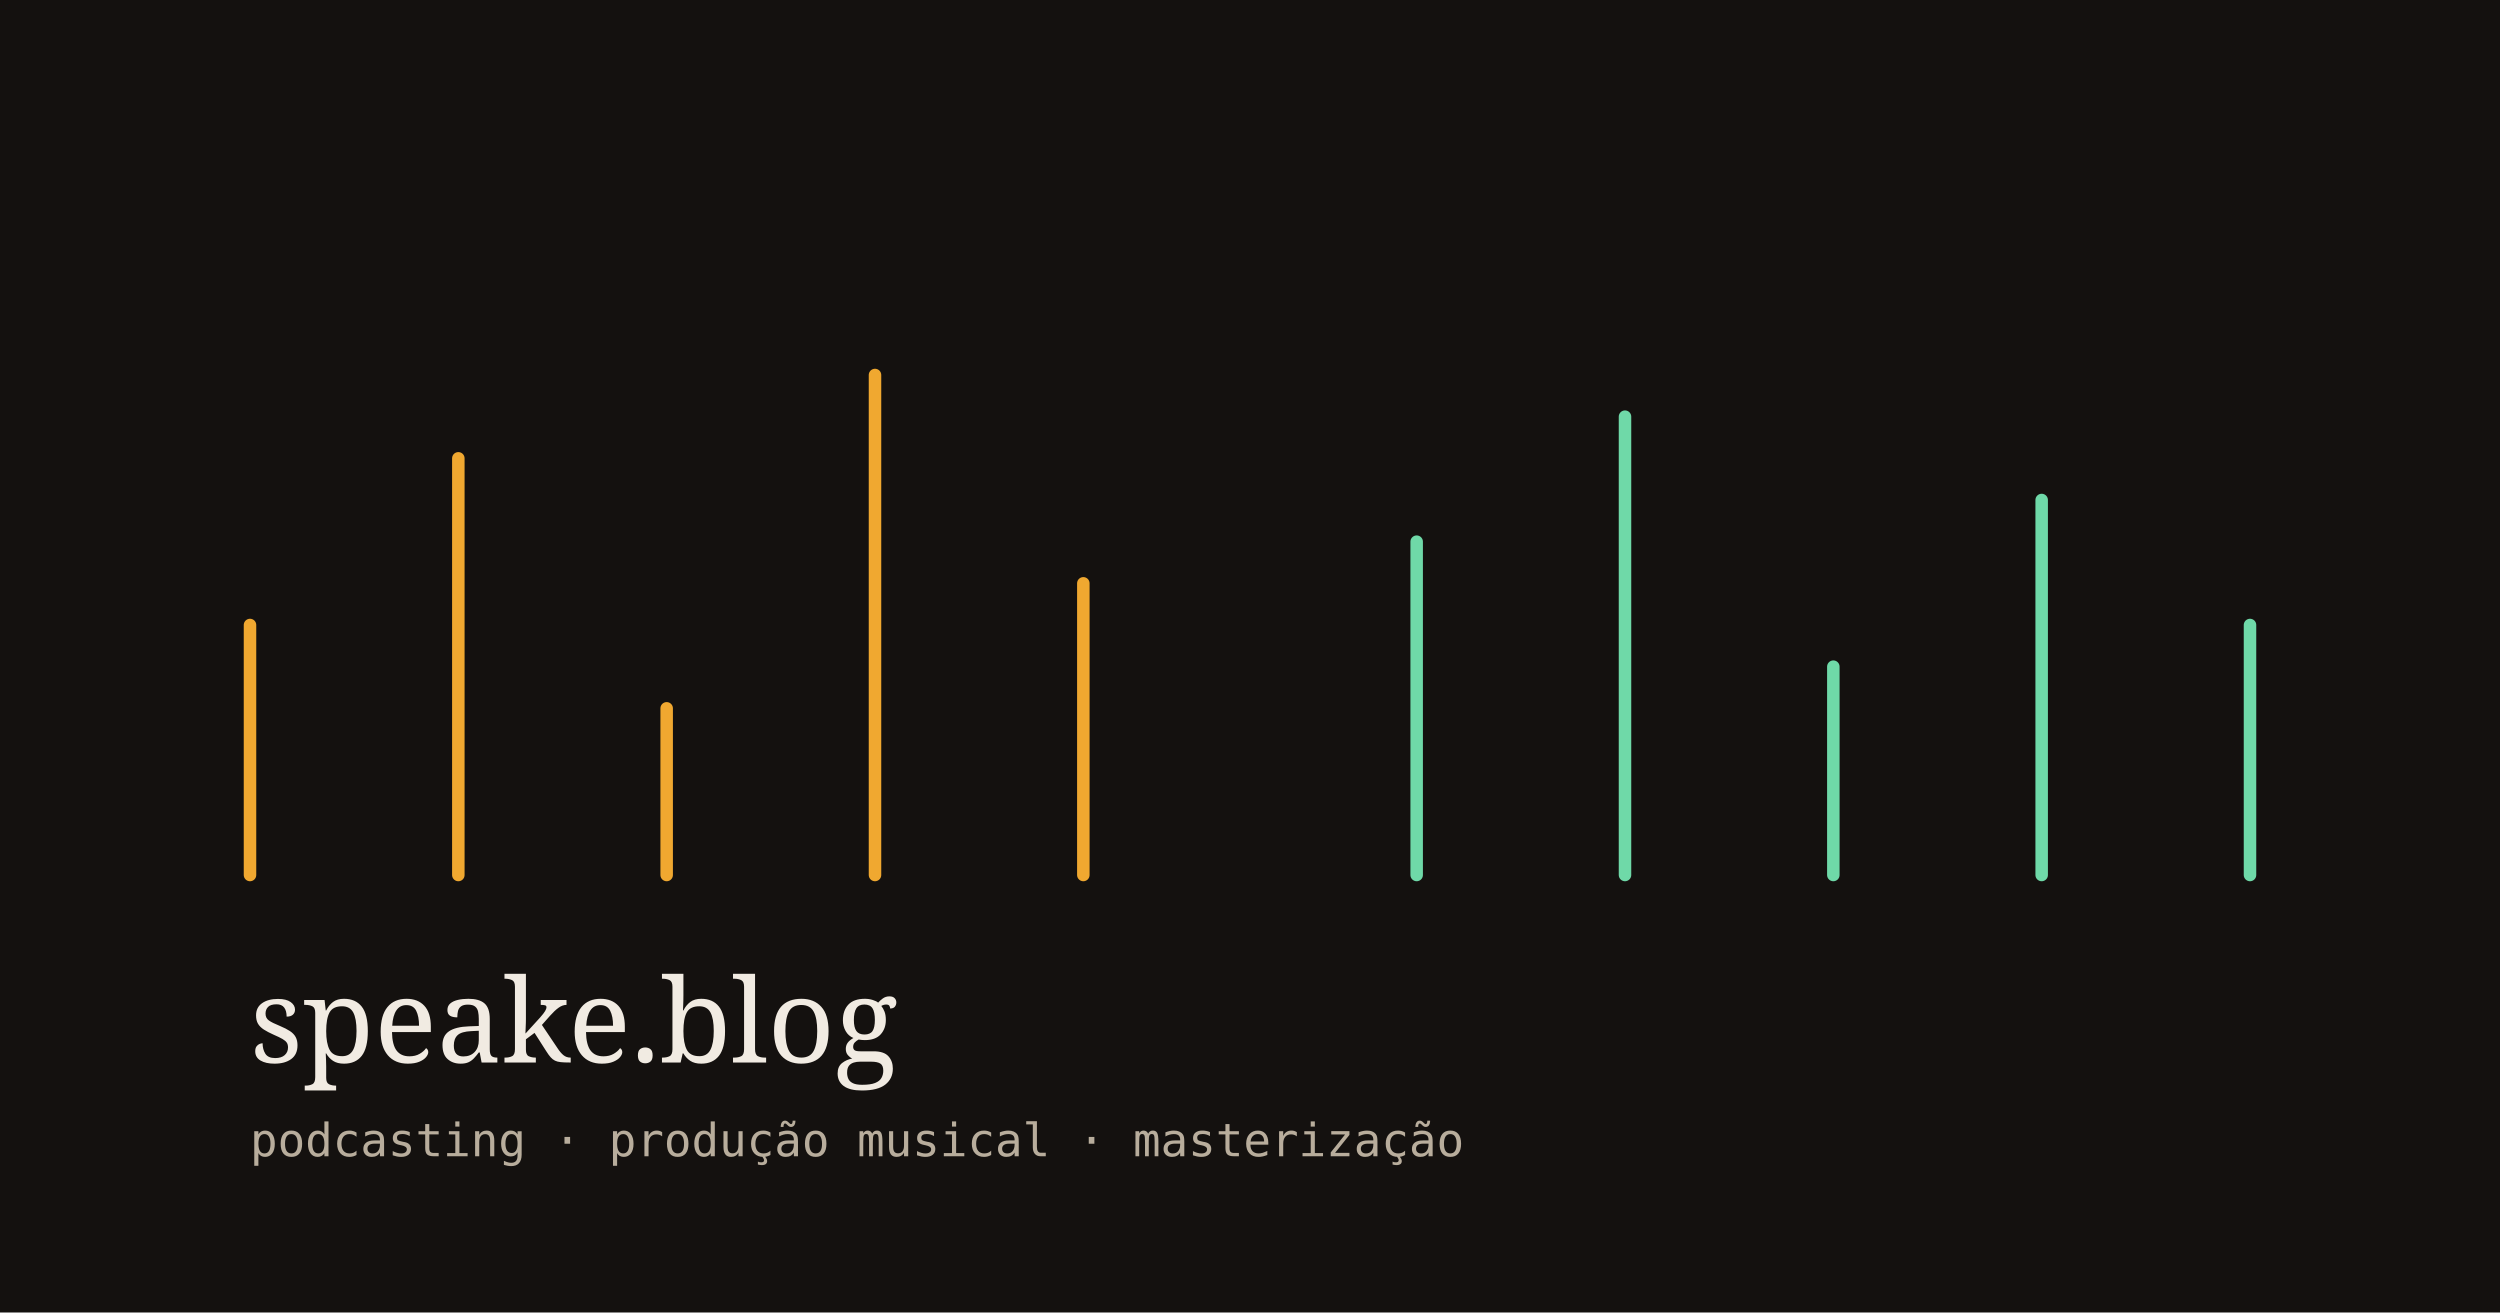
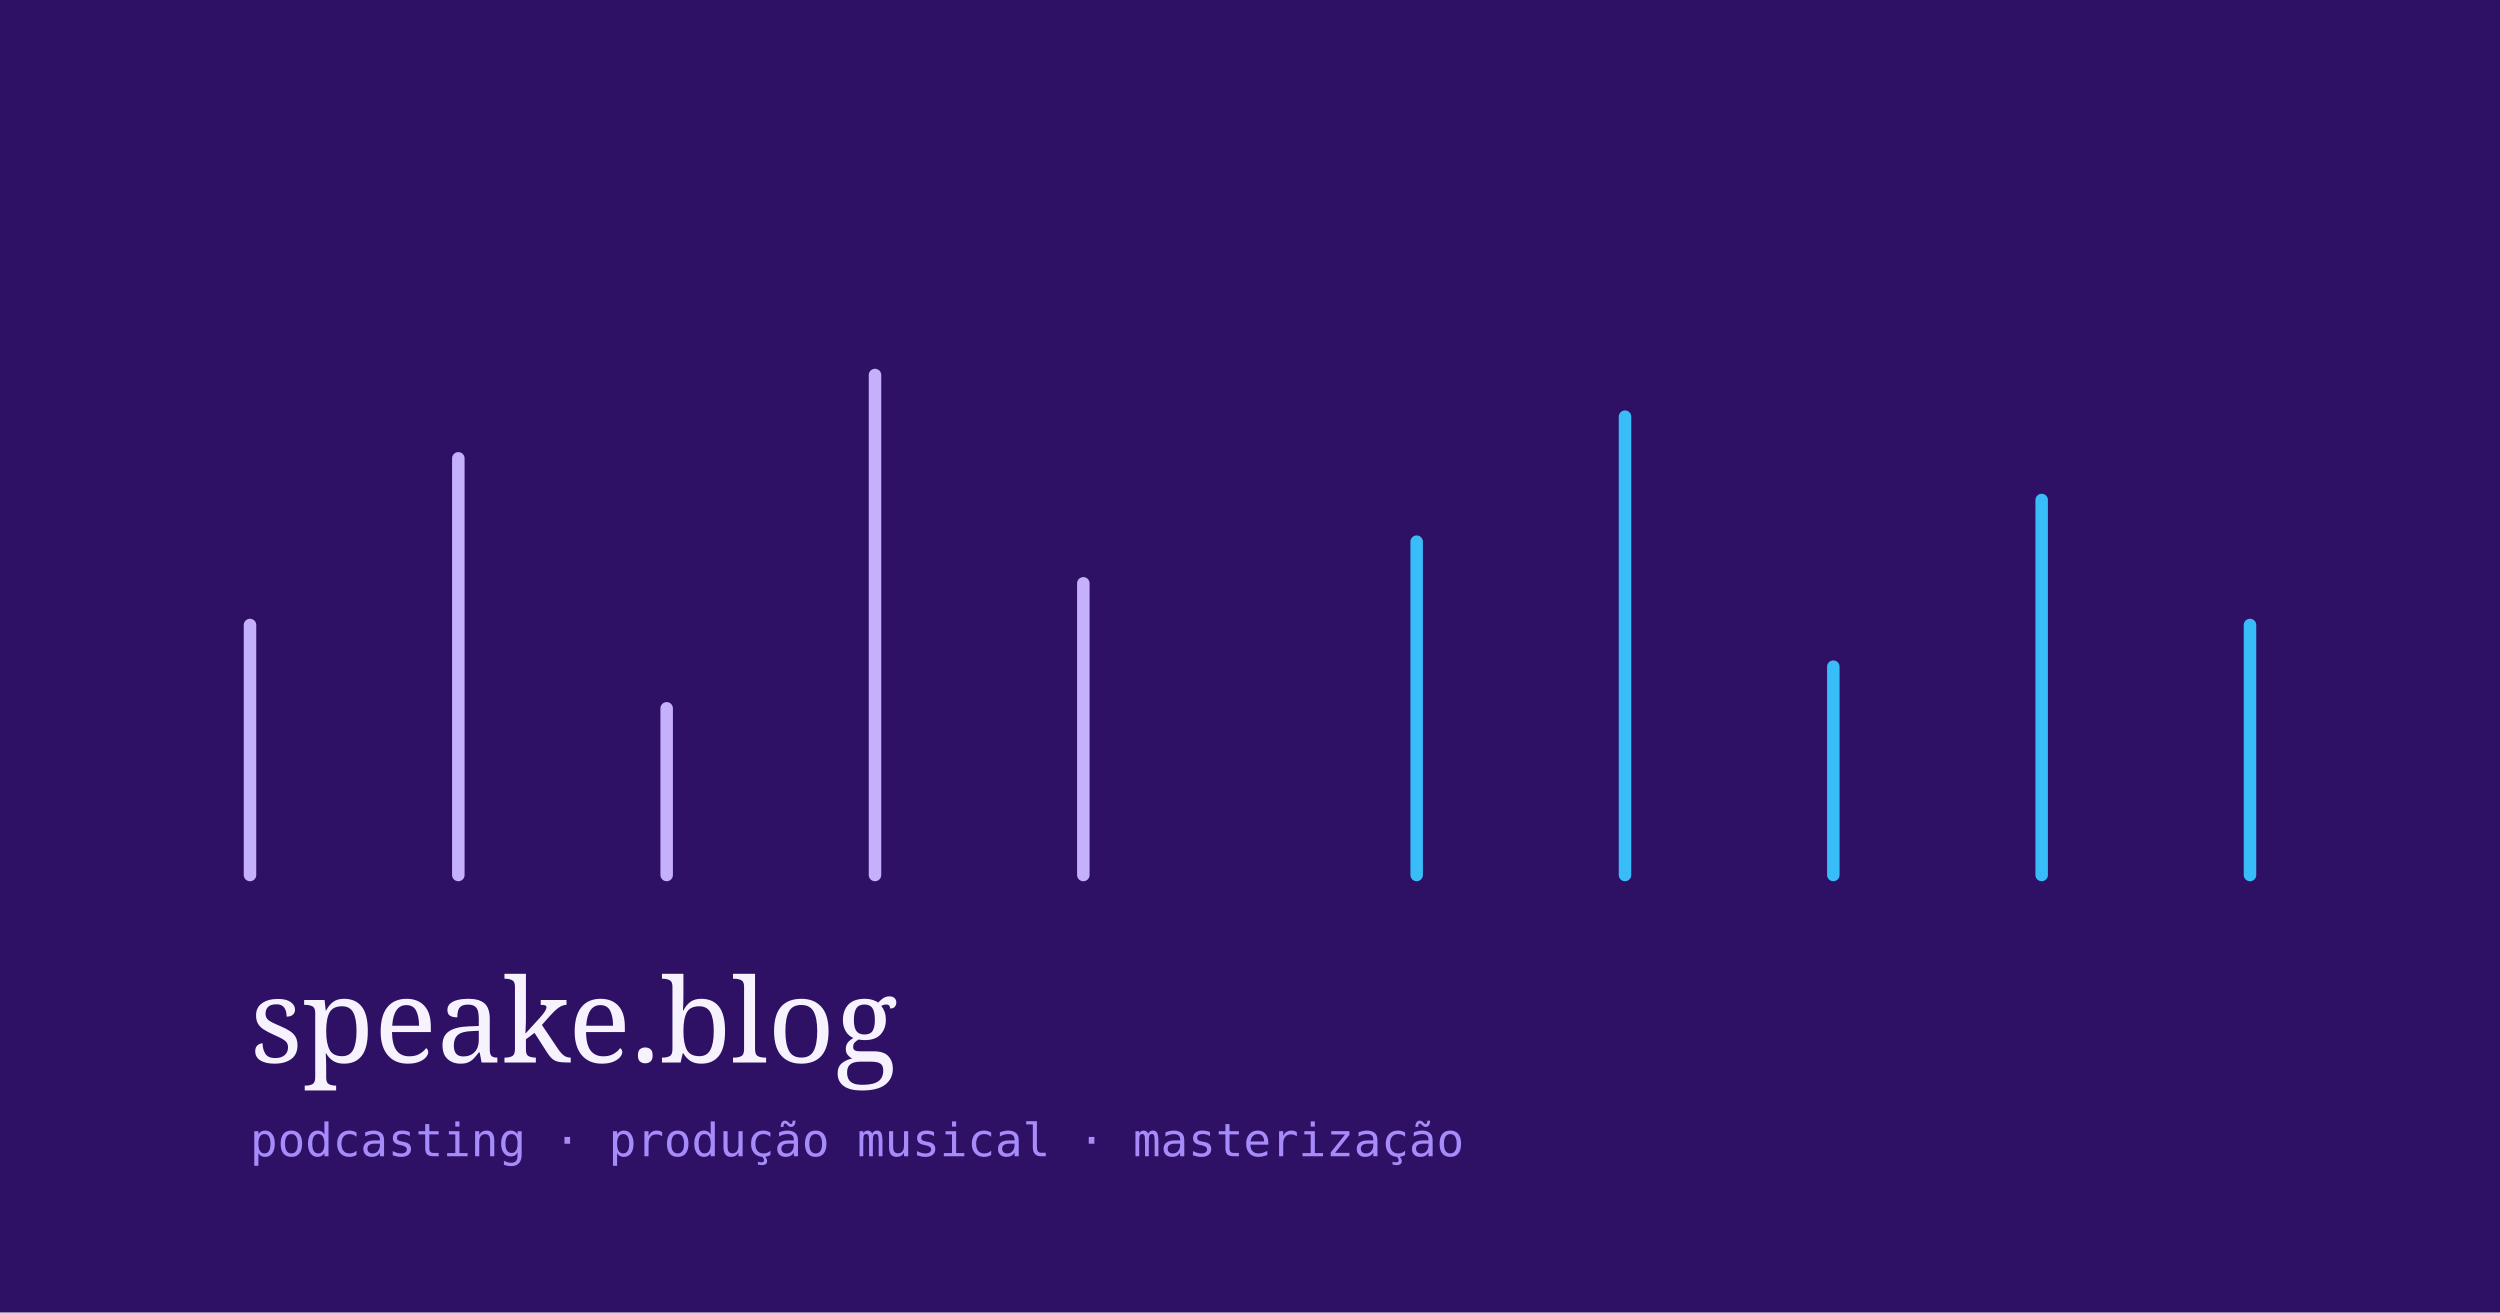
<svg xmlns="http://www.w3.org/2000/svg" width="1200" height="630" viewBox="0 0 1200 630">
-   <rect width="1200" height="630" fill="#14110f" />
-   <g stroke="#f0a830" stroke-width="6" stroke-linecap="round">
+   <rect width="1200" height="630" fill="#2e1065" />
+   <g stroke="#c4b0fb" stroke-width="6" stroke-linecap="round">
    <line x1="120" y1="420" x2="120" y2="300" />
    <line x1="220" y1="420" x2="220" y2="220" />
    <line x1="320" y1="420" x2="320" y2="340" />
    <line x1="420" y1="420" x2="420" y2="180" />
    <line x1="520" y1="420" x2="520" y2="280" />
  </g>
-   <g stroke="#6fd9a8" stroke-width="6" stroke-linecap="round">
+   <g stroke="#38bdf8" stroke-width="6" stroke-linecap="round">
    <line x1="680" y1="420" x2="680" y2="260" />
    <line x1="780" y1="420" x2="780" y2="200" />
    <line x1="880" y1="420" x2="880" y2="320" />
    <line x1="980" y1="420" x2="980" y2="240" />
    <line x1="1080" y1="420" x2="1080" y2="300" />
  </g>
-   <text x="120" y="510" font-family="Georgia, serif" font-size="56" fill="#f1ebe2">speake.blog</text>
-   <text x="120" y="555" font-family="monospace" font-size="22" fill="#b8ad9c">podcasting · produção musical · masterização</text>
+   <text x="120" y="510" font-family="Georgia, serif" font-size="56" fill="#f6f3ff">speake.blog</text>
+   <text x="120" y="555" font-family="monospace" font-size="22" fill="#a78bfa">podcasting · produção musical · masterização</text>
</svg>
